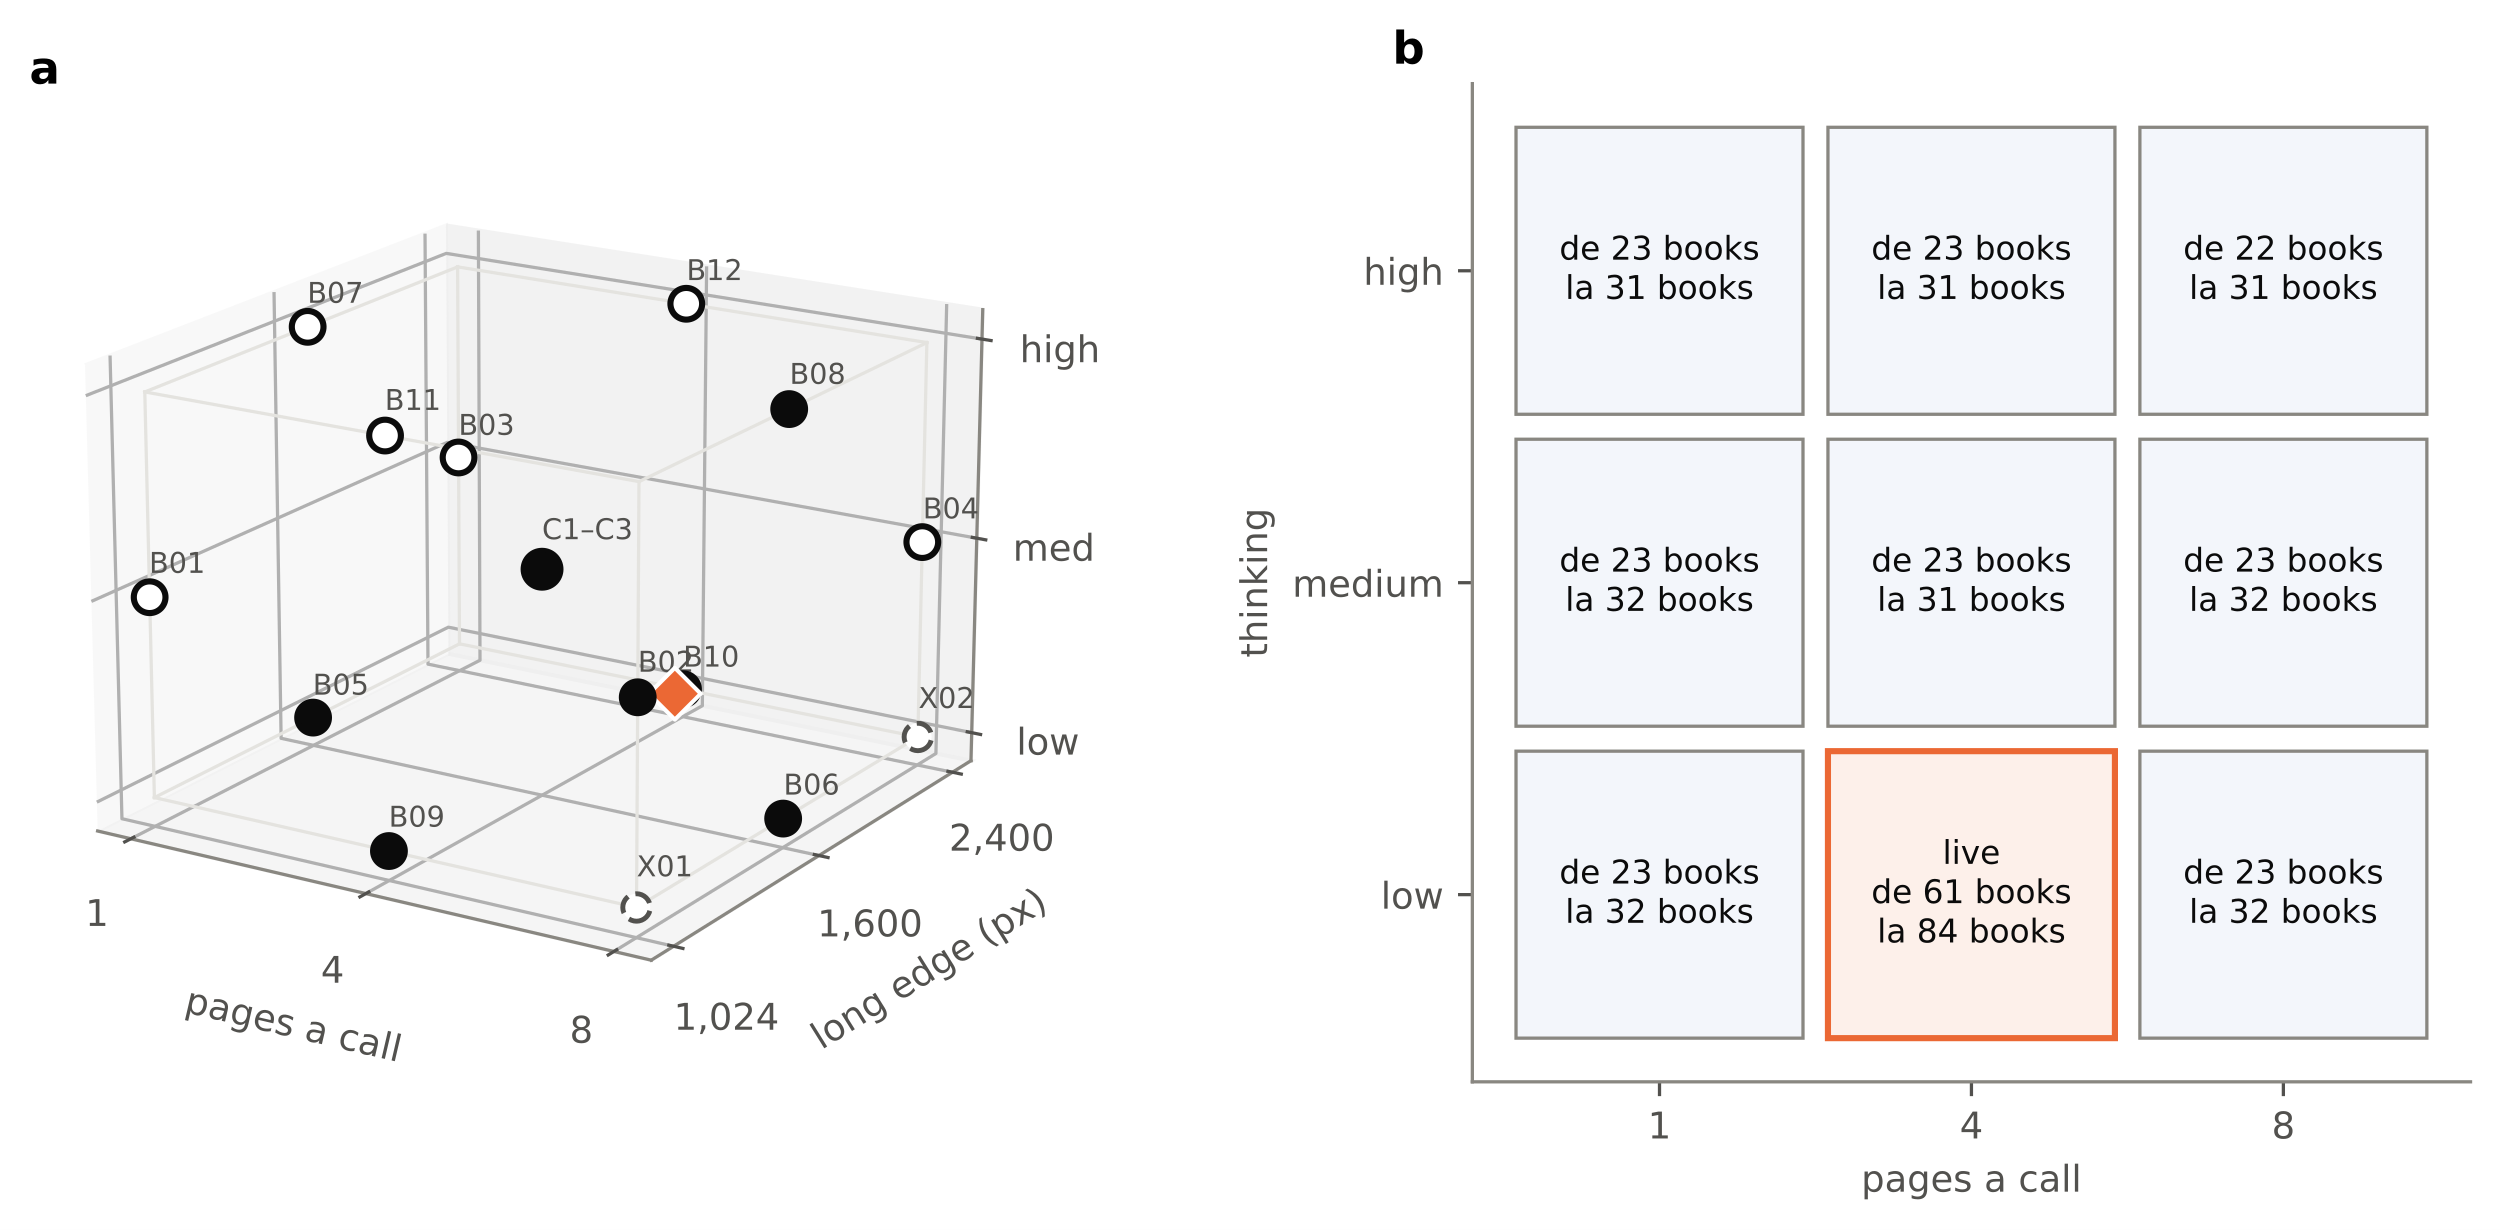
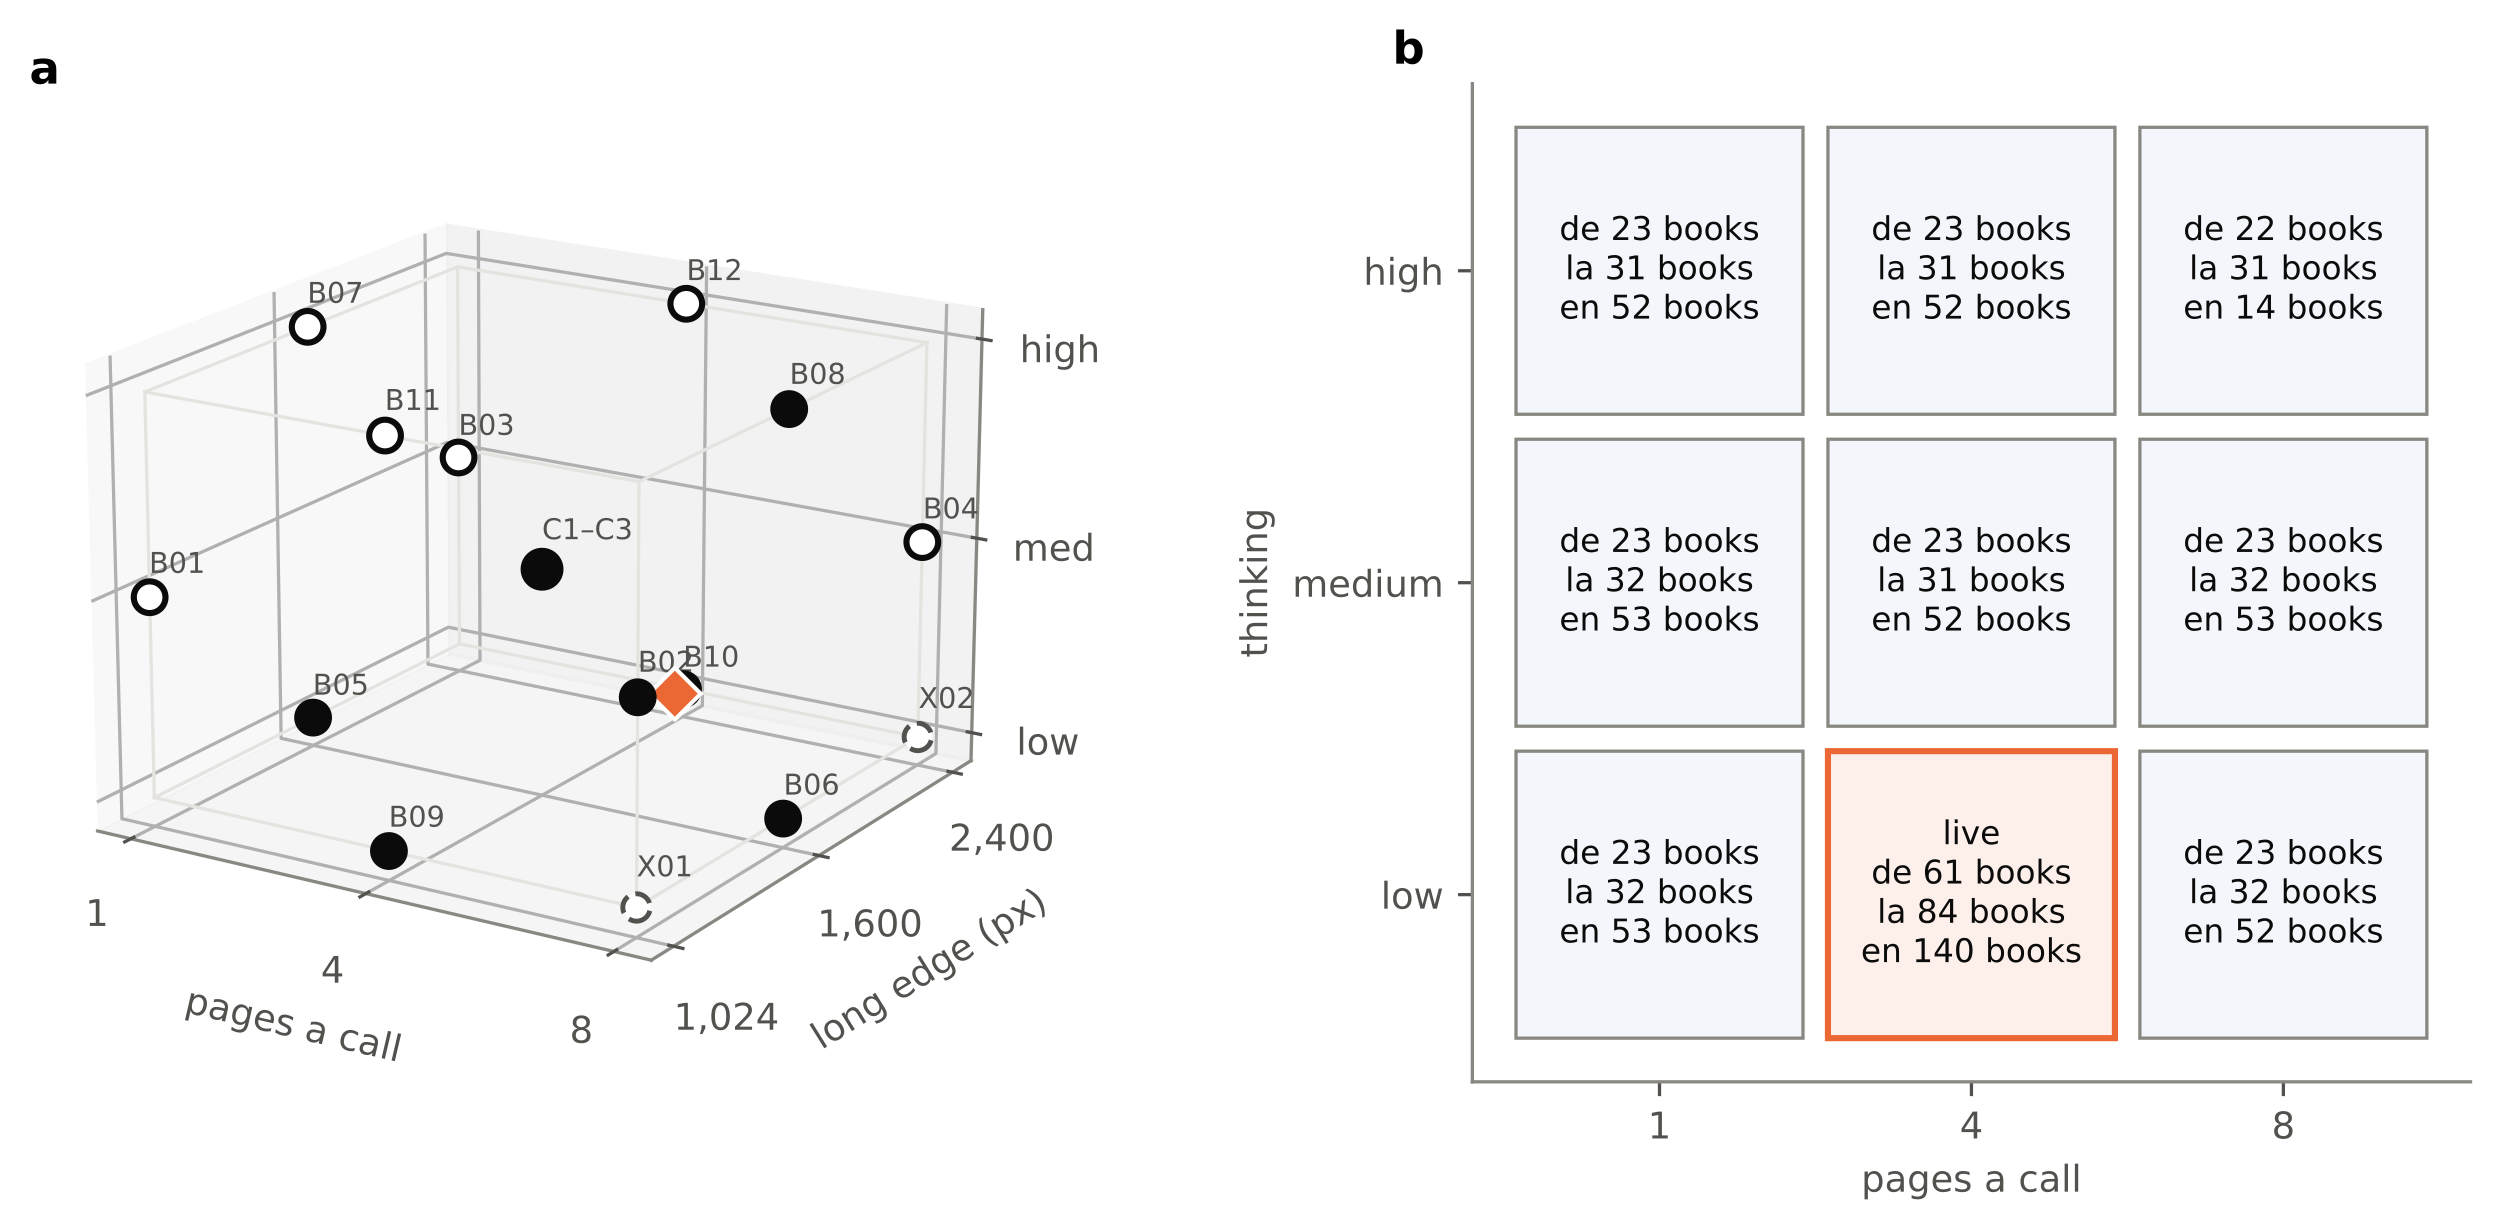
<svg xmlns="http://www.w3.org/2000/svg" xmlns:xlink="http://www.w3.org/1999/xlink" width="610.945pt" height="300.574pt" viewBox="0 0 610.945 300.574" version="1.1">
  <defs>
    <style type="text/css">*{stroke-linejoin: round; stroke-linecap: butt}</style>
  </defs>
  <g id="figure_1">
    <g id="patch_1">
      <path d="M -0 300.574  L 610.945 300.574  L 610.945 0  L -0 0  z " style="fill: #ffffff" />
    </g>
    <g id="patch_2">
      <path d="M 7.2 264.373  L 251.136 264.373  L 251.136 20.437  L 7.2 20.437  z " style="fill: #ffffff" />
    </g>
    <g id="pane3d_1">
      <g id="patch_3">
        <path d="M 23.855 203.078  L 109.595 159.774  L 109.002 55.098  L 20.76 89.255  " style="fill: #f2f2f2; opacity: 0.5; stroke: #f2f2f2; stroke-linejoin: miter" />
      </g>
    </g>
    <g id="pane3d_2">
      <g id="patch_4">
        <path d="M 109.595 159.774  L 237.283 185.889  L 240.162 75.676  L 109.002 55.098  " style="fill: #e6e6e6; opacity: 0.5; stroke: #e6e6e6; stroke-linejoin: miter" />
      </g>
    </g>
    <g id="pane3d_3">
      <g id="patch_5">
        <path d="M 23.855 203.078  L 159.147 234.648  L 237.283 185.889  L 109.595 159.774  " style="fill: #ececec; opacity: 0.5; stroke: #ececec; stroke-linejoin: miter" />
      </g>
    </g>
    <g id="grid3d_1">
      <g id="Line3DCollection_1">
        <path d="M 31.977 204.973  L 117.301 161.35  L 116.907 56.339  " style="fill: none; stroke: #b0b0b0; stroke-width: 0.8" />
        <path d="M 89.4 218.373  L 171.635 172.463  L 172.68 65.089  " style="fill: none; stroke: #b0b0b0; stroke-width: 0.8" />
        <path d="M 150.022 232.519  L 228.716 184.137  L 231.351 74.294  " style="fill: none; stroke: #b0b0b0; stroke-width: 0.8" />
      </g>
    </g>
    <g id="grid3d_2">
      <g id="Line3DCollection_2">
        <path d="M 26.893 86.881  L 29.801 200.075  L 164.593 231.249  " style="fill: none; stroke: #b0b0b0; stroke-width: 0.8" />
        <path d="M 66.965 71.37  L 68.697 180.43  L 200.121 209.079  " style="fill: none; stroke: #b0b0b0; stroke-width: 0.8" />
        <path d="M 103.864 57.087  L 104.591 162.302  L 232.746 188.72  " style="fill: none; stroke: #b0b0b0; stroke-width: 0.8" />
      </g>
    </g>
    <g id="grid3d_3">
      <g id="Line3DCollection_3">
        <path d="M 237.461 179.051  L 109.558 153.271  L 23.663 196.023  " style="fill: none; stroke: #b0b0b0; stroke-width: 0.8" />
        <path d="M 238.703 131.529  L 109.302 108.106  L 22.329 146.966  " style="fill: none; stroke: #b0b0b0; stroke-width: 0.8" />
        <path d="M 239.974 82.87  L 109.041 61.921  L 20.962 96.691  " style="fill: none; stroke: #b0b0b0; stroke-width: 0.8" />
      </g>
    </g>
    <g id="axis3d_1">
      <g id="line2d_1">
        <path d="M 23.855 203.078  L 159.147 234.648  " style="fill: none; stroke: #898781; stroke-width: 0.8; stroke-linecap: square" />
      </g>
      <g id="xtick_1">
        <g id="line2d_2">
          <path d="M 32.725 204.591  L 30.477 205.74  " style="fill: none; stroke: #52514e; stroke-width: 0.8; stroke-linecap: square" />
        </g>
        <g id="text_1">
          <text style="font-size: 9px; font-family: 'DejaVu Sans'; text-anchor: middle; fill: #52514e" x="23.707" y="226.283" transform="rotate(-0 23.70743 226.283)">1</text>
        </g>
      </g>
      <g id="xtick_2">
        <g id="line2d_3">
          <path d="M 90.122 217.969  L 87.951 219.181  " style="fill: none; stroke: #52514e; stroke-width: 0.8; stroke-linecap: square" />
        </g>
        <g id="text_2">
          <text style="font-size: 9px; font-family: 'DejaVu Sans'; text-anchor: middle; fill: #52514e" x="81.275" y="240.164" transform="rotate(-0 81.27519 240.1639)">4</text>
        </g>
      </g>
      <g id="xtick_3">
        <g id="line2d_4">
          <path d="M 150.716 232.093  L 148.632 233.373  " style="fill: none; stroke: #52514e; stroke-width: 0.8; stroke-linecap: square" />
        </g>
        <g id="text_3">
          <text style="font-size: 9px; font-family: 'DejaVu Sans'; text-anchor: middle; fill: #52514e" x="142.072" y="254.823" transform="rotate(-0 142.0723 254.8234)">8</text>
        </g>
      </g>
      <g id="text_4">
        <text style="font-size: 9px; font-family: 'DejaVu Sans'; text-anchor: middle; fill: #52514e" x="71.072" y="253.405" transform="rotate(-346.8651 71.0717 253.4053)">pages a call</text>
      </g>
    </g>
    <g id="axis3d_2">
      <g id="line2d_5">
        <path d="M 237.283 185.889  L 159.147 234.648  " style="fill: none; stroke: #898781; stroke-width: 0.8; stroke-linecap: square" />
      </g>
      <g id="xtick_4">
        <g id="line2d_6">
          <path d="M 163.447 230.984  L 166.89 231.78  " style="fill: none; stroke: #52514e; stroke-width: 0.8; stroke-linecap: square" />
        </g>
        <g id="text_5">
          <text style="font-size: 9px; font-family: 'DejaVu Sans'; text-anchor: middle; fill: #52514e" x="177.527" y="251.646" transform="rotate(-0 177.5266 251.6462)">1,024</text>
        </g>
      </g>
      <g id="xtick_5">
        <g id="line2d_7">
          <path d="M 199.006 208.836  L 202.354 209.565  " style="fill: none; stroke: #52514e; stroke-width: 0.8; stroke-linecap: square" />
        </g>
        <g id="text_6">
          <text style="font-size: 9px; font-family: 'DejaVu Sans'; text-anchor: middle; fill: #52514e" x="212.608" y="228.83" transform="rotate(-0 212.6079 228.8304)">1,600</text>
        </g>
      </g>
      <g id="xtick_6">
        <g id="line2d_8">
          <path d="M 231.661 188.496  L 234.919 189.167  " style="fill: none; stroke: #52514e; stroke-width: 0.8; stroke-linecap: square" />
        </g>
        <g id="text_7">
          <text style="font-size: 9px; font-family: 'DejaVu Sans'; text-anchor: middle; fill: #52514e" x="244.815" y="207.884" transform="rotate(-0 244.815 207.884)">2,400</text>
        </g>
      </g>
      <g id="text_8">
        <text style="font-size: 9px; font-family: 'DejaVu Sans'; text-anchor: middle; fill: #52514e" x="228.6" y="239.235" transform="rotate(-31.96538 228.6 239.2349)">long edge (px)</text>
      </g>
    </g>
    <g id="axis3d_3">
      <g id="line2d_9">
        <path d="M 237.283 185.889  L 240.162 75.676  " style="fill: none; stroke: #898781; stroke-width: 0.8; stroke-linecap: square" />
      </g>
      <g id="xtick_7">
        <g id="line2d_10">
          <path d="M 236.379 178.833  L 239.629 179.488  " style="fill: none; stroke: #52514e; stroke-width: 0.8; stroke-linecap: square" />
        </g>
        <g id="text_9">
          <text style="font-size: 9px; font-family: 'DejaVu Sans'; text-anchor: middle; fill: #52514e" x="256.078" y="184.412" transform="rotate(-0 256.0776 184.4119)">low</text>
        </g>
      </g>
      <g id="xtick_8">
        <g id="line2d_11">
          <path d="M 237.607 131.331  L 240.897 131.927  " style="fill: none; stroke: #52514e; stroke-width: 0.8; stroke-linecap: square" />
        </g>
        <g id="text_10">
          <text style="font-size: 9px; font-family: 'DejaVu Sans'; text-anchor: middle; fill: #52514e" x="257.535" y="137.024" transform="rotate(-0 257.5349 137.0244)">med</text>
        </g>
      </g>
      <g id="xtick_9">
        <g id="line2d_12">
          <path d="M 238.865 82.692  L 242.196 83.225  " style="fill: none; stroke: #52514e; stroke-width: 0.8; stroke-linecap: square" />
        </g>
        <g id="text_11">
          <text style="font-size: 9px; font-family: 'DejaVu Sans'; text-anchor: middle; fill: #52514e" x="259.027" y="88.506" transform="rotate(-0 259.0269 88.50616)">high</text>
        </g>
      </g>
    </g>
    <g id="axes_1">
      <g id="line2d_13">
-         <path d="M 37.729 194.906  L 155.549 221.766  " clip-path="url(#p8c338050d6)" style="fill: none; stroke: #e4e3df; stroke-width: 0.8; stroke-linecap: square" />
+         <path d="M 37.729 194.906  L 155.549 221.766  " clip-path="url(#pddf50fea81)" style="fill: none; stroke: #e4e3df; stroke-width: 0.8; stroke-linecap: square" />
      </g>
      <g id="line2d_14">
-         <path d="M 37.729 194.906  L 112.29 157.339  " clip-path="url(#p8c338050d6)" style="fill: none; stroke: #e4e3df; stroke-width: 0.8; stroke-linecap: square" />
+         <path d="M 37.729 194.906  L 112.29 157.339  " clip-path="url(#pddf50fea81)" style="fill: none; stroke: #e4e3df; stroke-width: 0.8; stroke-linecap: square" />
      </g>
      <g id="line2d_15">
-         <path d="M 37.729 194.906  L 35.383 95.781  " clip-path="url(#p8c338050d6)" style="fill: none; stroke: #e4e3df; stroke-width: 0.8; stroke-linecap: square" />
+         <path d="M 37.729 194.906  L 35.383 95.781  " clip-path="url(#pddf50fea81)" style="fill: none; stroke: #e4e3df; stroke-width: 0.8; stroke-linecap: square" />
      </g>
      <g id="line2d_16">
-         <path d="M 35.383 95.781  L 156.153 117.702  " clip-path="url(#p8c338050d6)" style="fill: none; stroke: #e4e3df; stroke-width: 0.8; stroke-linecap: square" />
+         <path d="M 35.383 95.781  L 156.153 117.702  " clip-path="url(#pddf50fea81)" style="fill: none; stroke: #e4e3df; stroke-width: 0.8; stroke-linecap: square" />
      </g>
      <g id="line2d_17">
-         <path d="M 35.383 95.781  L 111.83 65.223  " clip-path="url(#p8c338050d6)" style="fill: none; stroke: #e4e3df; stroke-width: 0.8; stroke-linecap: square" />
+         <path d="M 35.383 95.781  L 111.83 65.223  " clip-path="url(#pddf50fea81)" style="fill: none; stroke: #e4e3df; stroke-width: 0.8; stroke-linecap: square" />
      </g>
      <g id="line2d_18">
-         <path d="M 112.29 157.339  L 111.83 65.223  " clip-path="url(#p8c338050d6)" style="fill: none; stroke: #e4e3df; stroke-width: 0.8; stroke-linecap: square" />
+         <path d="M 112.29 157.339  L 111.83 65.223  " clip-path="url(#pddf50fea81)" style="fill: none; stroke: #e4e3df; stroke-width: 0.8; stroke-linecap: square" />
      </g>
      <g id="line2d_19">
-         <path d="M 112.29 157.339  L 224.302 180.096  " clip-path="url(#p8c338050d6)" style="fill: none; stroke: #e4e3df; stroke-width: 0.8; stroke-linecap: square" />
+         <path d="M 112.29 157.339  L 224.302 180.096  " clip-path="url(#pddf50fea81)" style="fill: none; stroke: #e4e3df; stroke-width: 0.8; stroke-linecap: square" />
      </g>
      <g id="line2d_20">
-         <path d="M 155.549 221.766  L 224.302 180.096  " clip-path="url(#p8c338050d6)" style="fill: none; stroke: #e4e3df; stroke-width: 0.8; stroke-linecap: square" />
+         <path d="M 155.549 221.766  L 224.302 180.096  " clip-path="url(#pddf50fea81)" style="fill: none; stroke: #e4e3df; stroke-width: 0.8; stroke-linecap: square" />
      </g>
      <g id="line2d_21">
-         <path d="M 155.549 221.766  L 156.153 117.702  " clip-path="url(#p8c338050d6)" style="fill: none; stroke: #e4e3df; stroke-width: 0.8; stroke-linecap: square" />
+         <path d="M 155.549 221.766  L 156.153 117.702  " clip-path="url(#pddf50fea81)" style="fill: none; stroke: #e4e3df; stroke-width: 0.8; stroke-linecap: square" />
      </g>
      <g id="line2d_22">
-         <path d="M 111.83 65.223  L 226.506 83.72  " clip-path="url(#p8c338050d6)" style="fill: none; stroke: #e4e3df; stroke-width: 0.8; stroke-linecap: square" />
+         <path d="M 111.83 65.223  L 226.506 83.72  " clip-path="url(#pddf50fea81)" style="fill: none; stroke: #e4e3df; stroke-width: 0.8; stroke-linecap: square" />
      </g>
      <g id="line2d_23">
-         <path d="M 156.153 117.702  L 226.506 83.72  " clip-path="url(#p8c338050d6)" style="fill: none; stroke: #e4e3df; stroke-width: 0.8; stroke-linecap: square" />
+         <path d="M 156.153 117.702  L 226.506 83.72  " clip-path="url(#pddf50fea81)" style="fill: none; stroke: #e4e3df; stroke-width: 0.8; stroke-linecap: square" />
      </g>
      <g id="line2d_24">
-         <path d="M 224.302 180.096  L 226.506 83.72  " clip-path="url(#p8c338050d6)" style="fill: none; stroke: #e4e3df; stroke-width: 0.8; stroke-linecap: square" />
+         <path d="M 224.302 180.096  L 226.506 83.72  " clip-path="url(#pddf50fea81)" style="fill: none; stroke: #e4e3df; stroke-width: 0.8; stroke-linecap: square" />
      </g>
      <g id="Path3DCollection_1">
        <defs>
-           <path id="md726bb6352" d="M 0 3.873  C 1.027 3.873 2.012 3.465 2.739 2.739  C 3.465 2.012 3.873 1.027 3.873 0  C 3.873 -1.027 3.465 -2.012 2.739 -2.739  C 2.012 -3.465 1.027 -3.873 0 -3.873  C -1.027 -3.873 -2.012 -3.465 -2.739 -2.739  C -3.465 -2.012 -3.873 -1.027 -3.873 0  C -3.873 1.027 -3.465 2.012 -2.739 2.739  C -2.012 3.465 -1.027 3.873 0 3.873  z " style="stroke: #0b0b0b; stroke-width: 1.5" />
+           <path id="mfdea040bfe" d="M 0 3.873  C 1.027 3.873 2.012 3.465 2.739 2.739  C 3.465 2.012 3.873 1.027 3.873 0  C 3.873 -1.027 3.465 -2.012 2.739 -2.739  C 2.012 -3.465 1.027 -3.873 0 -3.873  C -1.027 -3.873 -2.012 -3.465 -2.739 -2.739  C -3.465 -2.012 -3.873 -1.027 -3.873 0  C -3.873 1.027 -3.465 2.012 -2.739 2.739  C -2.012 3.465 -1.027 3.873 0 3.873  z " style="stroke: #0b0b0b; stroke-width: 1.5" />
        </defs>
-         <g clip-path="url(#p8c338050d6)">
-           <use xlink:href="#md726bb6352" x="112.062" y="111.8" style="fill: #ffffff; stroke: #0b0b0b; stroke-width: 1.5" />
+         <g clip-path="url(#pddf50fea81)">
+           <use xlink:href="#mfdea040bfe" x="112.062" y="111.8" style="fill: #ffffff; stroke: #0b0b0b; stroke-width: 1.5" />
        </g>
      </g>
      <g id="text_12">
        <text style="font-size: 7px; font-family: 'DejaVu Sans'; text-anchor: start; fill: #52514e" x="36.429" y="139.995" transform="rotate(-0 36.42923 139.9945)">B01</text>
      </g>
      <g id="text_13">
        <text style="font-size: 7px; font-family: 'DejaVu Sans'; text-anchor: start; fill: #52514e" x="155.884" y="164.154" transform="rotate(-0 155.8836 164.154)">B02</text>
      </g>
      <g id="text_14">
        <text style="font-size: 7px; font-family: 'DejaVu Sans'; text-anchor: start; fill: #52514e" x="112.035" y="106.267" transform="rotate(-0 112.0348 106.2667)">B03</text>
      </g>
      <g id="text_15">
        <text style="font-size: 7px; font-family: 'DejaVu Sans'; text-anchor: start; fill: #52514e" x="225.523" y="126.689" transform="rotate(-0 225.5233 126.689)">B04</text>
      </g>
      <g id="text_16">
        <text style="font-size: 7px; font-family: 'DejaVu Sans'; text-anchor: start; fill: #52514e" x="76.436" y="169.76" transform="rotate(-0 76.43592 169.7602)">B05</text>
      </g>
      <g id="text_17">
        <text style="font-size: 7px; font-family: 'DejaVu Sans'; text-anchor: start; fill: #52514e" x="191.473" y="194.179" transform="rotate(-0 191.4731 194.1792)">B06</text>
      </g>
      <g id="text_18">
        <text style="font-size: 7px; font-family: 'DejaVu Sans'; text-anchor: start; fill: #52514e" x="75.104" y="73.997" transform="rotate(-0 75.10371 73.99692)">B07</text>
      </g>
      <g id="text_19">
        <text style="font-size: 7px; font-family: 'DejaVu Sans'; text-anchor: start; fill: #52514e" x="192.953" y="93.807" transform="rotate(-0 192.9527 93.80673)">B08</text>
      </g>
      <g id="text_20">
        <text style="font-size: 7px; font-family: 'DejaVu Sans'; text-anchor: start; fill: #52514e" x="94.993" y="202.024" transform="rotate(-0 94.99343 202.0241)">B09</text>
      </g>
      <g id="text_21">
        <text style="font-size: 7px; font-family: 'DejaVu Sans'; text-anchor: start; fill: #52514e" x="166.952" y="162.905" transform="rotate(-0 166.9521 162.9045)">B10</text>
      </g>
      <g id="text_22">
        <text style="font-size: 7px; font-family: 'DejaVu Sans'; text-anchor: start; fill: #52514e" x="94.038" y="100.182" transform="rotate(-0 94.03825 100.1815)">B11</text>
      </g>
      <g id="text_23">
        <text style="font-size: 7px; font-family: 'DejaVu Sans'; text-anchor: start; fill: #52514e" x="167.76" y="68.444" transform="rotate(-0 167.7596 68.44429)">B12</text>
      </g>
      <g id="text_24">
        <text style="font-size: 7px; font-family: 'DejaVu Sans'; text-anchor: start; fill: #52514e" x="132.464" y="131.767" transform="rotate(-0 132.4644 131.7665)">C1–C3</text>
      </g>
      <g id="text_25">
        <text style="font-size: 7px; font-family: 'DejaVu Sans'; text-anchor: start; fill: #52514e" x="155.593" y="214.146" transform="rotate(-0 155.5933 214.1462)">X01</text>
      </g>
      <g id="text_26">
        <text style="font-size: 7px; font-family: 'DejaVu Sans'; text-anchor: start; fill: #52514e" x="224.464" y="173.024" transform="rotate(-0 224.464 173.0245)">X02</text>
      </g>
      <g id="text_27">
        <text style="font-weight: 700; font-size: 11px; font-family: 'DejaVu Sans'; text-anchor: start" x="7.2" y="20.437" transform="rotate(-0 7.2 20.437)">a</text>
      </g>
      <g id="Path3DCollection_2">
        <defs>
-           <path id="m8f43dd9187" d="M 0 3.873  C 1.027 3.873 2.012 3.465 2.739 2.739  C 3.465 2.012 3.873 1.027 3.873 0  C 3.873 -1.027 3.465 -2.012 2.739 -2.739  C 2.012 -3.465 1.027 -3.873 0 -3.873  C -1.027 -3.873 -2.012 -3.465 -2.739 -2.739  C -3.465 -2.012 -3.873 -1.027 -3.873 0  C -3.873 1.027 -3.465 2.012 -2.739 2.739  C -2.012 3.465 -1.027 3.873 0 3.873  z " style="stroke: #0b0b0b; stroke-width: 1.5" />
+           <path id="ma3092fbf93" d="M 0 3.873  C 1.027 3.873 2.012 3.465 2.739 2.739  C 3.465 2.012 3.873 1.027 3.873 0  C 3.873 -1.027 3.465 -2.012 2.739 -2.739  C 2.012 -3.465 1.027 -3.873 0 -3.873  C -1.027 -3.873 -2.012 -3.465 -2.739 -2.739  C -3.465 -2.012 -3.873 -1.027 -3.873 0  C -3.873 1.027 -3.465 2.012 -2.739 2.739  C -2.012 3.465 -1.027 3.873 0 3.873  z " style="stroke: #0b0b0b; stroke-width: 1.5" />
        </defs>
-         <g clip-path="url(#p8c338050d6)">
-           <use xlink:href="#m8f43dd9187" x="166.905" y="168.435" style="fill: #0b0b0b; stroke: #0b0b0b; stroke-width: 1.5" />
+         <g clip-path="url(#pddf50fea81)">
+           <use xlink:href="#ma3092fbf93" x="166.905" y="168.435" style="fill: #0b0b0b; stroke: #0b0b0b; stroke-width: 1.5" />
        </g>
      </g>
      <g id="Path3DCollection_3">
        <defs>
-           <path id="mdb67ef9458" d="M -0 6.325  L 6.325 0  L 0 -6.325  L -6.325 -0  z " style="stroke: #ffffff" />
+           <path id="m18712f4227" d="M -0 6.325  L 6.325 0  L 0 -6.325  L -6.325 -0  z " style="stroke: #ffffff" />
        </defs>
-         <g clip-path="url(#p8c338050d6)">
-           <use xlink:href="#mdb67ef9458" x="164.916" y="169.529" style="fill: #eb6834; stroke: #ffffff" />
+         <g clip-path="url(#pddf50fea81)">
+           <use xlink:href="#m18712f4227" x="164.916" y="169.529" style="fill: #eb6834; stroke: #ffffff" />
        </g>
      </g>
      <g id="Path3DCollection_4">
-         <g clip-path="url(#p8c338050d6)">
-           <use xlink:href="#m8f43dd9187" x="76.514" y="175.365" style="fill: #0b0b0b; stroke: #0b0b0b; stroke-width: 1.5" />
+         <g clip-path="url(#pddf50fea81)">
+           <use xlink:href="#ma3092fbf93" x="76.514" y="175.365" style="fill: #0b0b0b; stroke: #0b0b0b; stroke-width: 1.5" />
        </g>
      </g>
      <g id="Path3DCollection_5">
-         <g clip-path="url(#p8c338050d6)">
-           <use xlink:href="#md726bb6352" x="167.71" y="74.236" style="fill: #ffffff; stroke: #0b0b0b; stroke-width: 1.5" />
+         <g clip-path="url(#pddf50fea81)">
+           <use xlink:href="#mfdea040bfe" x="167.71" y="74.236" style="fill: #ffffff; stroke: #0b0b0b; stroke-width: 1.5" />
        </g>
      </g>
      <g id="Path3DCollection_6">
-         <path d="M 224.302 183.45  C 225.192 183.45 226.045 183.096 226.674 182.467  C 227.303 181.838 227.656 180.985 227.656 180.096  C 227.656 179.206 227.303 178.353 226.674 177.724  C 226.045 177.095 225.192 176.742 224.302 176.742  C 223.413 176.742 222.56 177.095 221.931 177.724  C 221.302 178.353 220.948 179.206 220.948 180.096  C 220.948 180.985 221.302 181.838 221.931 182.467  C 222.56 183.096 223.413 183.45 224.302 183.45  z " clip-path="url(#p8c338050d6)" style="fill: #ffffff; stroke-dasharray: 4.44,1.92; stroke-dashoffset: 0; stroke: #52514e; stroke-width: 1.2" />
+         <path d="M 224.302 183.45  C 225.192 183.45 226.045 183.096 226.674 182.467  C 227.303 181.838 227.656 180.985 227.656 180.096  C 227.656 179.206 227.303 178.353 226.674 177.724  C 226.045 177.095 225.192 176.742 224.302 176.742  C 223.413 176.742 222.56 177.095 221.931 177.724  C 221.302 178.353 220.948 179.206 220.948 180.096  C 220.948 180.985 221.302 181.838 221.931 182.467  C 222.56 183.096 223.413 183.45 224.302 183.45  z " clip-path="url(#pddf50fea81)" style="fill: #ffffff; stroke-dasharray: 4.44,1.92; stroke-dashoffset: 0; stroke: #52514e; stroke-width: 1.2" />
      </g>
      <g id="Path3DCollection_7">
-         <g clip-path="url(#p8c338050d6)">
-           <use xlink:href="#md726bb6352" x="225.391" y="132.479" style="fill: #ffffff; stroke: #0b0b0b; stroke-width: 1.5" />
+         <g clip-path="url(#pddf50fea81)">
+           <use xlink:href="#mfdea040bfe" x="225.391" y="132.479" style="fill: #ffffff; stroke: #0b0b0b; stroke-width: 1.5" />
        </g>
      </g>
      <g id="Path3DCollection_8">
-         <g clip-path="url(#p8c338050d6)">
-           <use xlink:href="#md726bb6352" x="75.185" y="79.871" style="fill: #ffffff; stroke: #0b0b0b; stroke-width: 1.5" />
+         <g clip-path="url(#pddf50fea81)">
+           <use xlink:href="#mfdea040bfe" x="75.185" y="79.871" style="fill: #ffffff; stroke: #0b0b0b; stroke-width: 1.5" />
        </g>
      </g>
      <g id="Path3DCollection_9">
        <defs>
-           <path id="m68d909d947" d="M 0 4.743  C 1.258 4.743 2.465 4.244 3.354 3.354  C 4.244 2.465 4.743 1.258 4.743 0  C 4.743 -1.258 4.244 -2.465 3.354 -3.354  C 2.465 -4.244 1.258 -4.743 0 -4.743  C -1.258 -4.743 -2.465 -4.244 -3.354 -3.354  C -4.244 -2.465 -4.743 -1.258 -4.743 0  C -4.743 1.258 -4.244 2.465 -3.354 3.354  C -2.465 4.244 -1.258 4.743 0 4.743  z " style="stroke: #0b0b0b" />
+           <path id="m0e5bc90d8a" d="M 0 4.743  C 1.258 4.743 2.465 4.244 3.354 3.354  C 4.244 2.465 4.743 1.258 4.743 0  C 4.743 -1.258 4.244 -2.465 3.354 -3.354  C 2.465 -4.244 1.258 -4.743 0 -4.743  C -1.258 -4.743 -2.465 -4.244 -3.354 -3.354  C -4.244 -2.465 -4.743 -1.258 -4.743 0  C -4.743 1.258 -4.244 2.465 -3.354 3.354  C -2.465 4.244 -1.258 4.743 0 4.743  z " style="stroke: #0b0b0b" />
        </defs>
-         <g clip-path="url(#p8c338050d6)">
-           <use xlink:href="#m68d909d947" x="132.464" y="139.109" style="fill: #0b0b0b; stroke: #0b0b0b" />
+         <g clip-path="url(#pddf50fea81)">
+           <use xlink:href="#m0e5bc90d8a" x="132.464" y="139.109" style="fill: #0b0b0b; stroke: #0b0b0b" />
        </g>
      </g>
      <g id="Path3DCollection_10">
-         <g clip-path="url(#p8c338050d6)">
-           <use xlink:href="#m8f43dd9187" x="191.387" y="200.046" style="fill: #0b0b0b; stroke: #0b0b0b; stroke-width: 1.5" />
+         <g clip-path="url(#pddf50fea81)">
+           <use xlink:href="#ma3092fbf93" x="191.387" y="200.046" style="fill: #0b0b0b; stroke: #0b0b0b; stroke-width: 1.5" />
        </g>
      </g>
      <g id="Path3DCollection_11">
-         <g clip-path="url(#p8c338050d6)">
-           <use xlink:href="#md726bb6352" x="36.57" y="145.95" style="fill: #ffffff; stroke: #0b0b0b; stroke-width: 1.5" />
+         <g clip-path="url(#pddf50fea81)">
+           <use xlink:href="#mfdea040bfe" x="36.57" y="145.95" style="fill: #ffffff; stroke: #0b0b0b; stroke-width: 1.5" />
        </g>
      </g>
      <g id="Path3DCollection_12">
-         <g clip-path="url(#p8c338050d6)">
-           <use xlink:href="#m8f43dd9187" x="95.049" y="207.974" style="fill: #0b0b0b; stroke: #0b0b0b; stroke-width: 1.5" />
+         <g clip-path="url(#pddf50fea81)">
+           <use xlink:href="#ma3092fbf93" x="95.049" y="207.974" style="fill: #0b0b0b; stroke: #0b0b0b; stroke-width: 1.5" />
        </g>
      </g>
      <g id="Path3DCollection_13">
-         <g clip-path="url(#p8c338050d6)">
-           <use xlink:href="#m8f43dd9187" x="192.862" y="99.971" style="fill: #0b0b0b; stroke: #0b0b0b; stroke-width: 1.5" />
+         <g clip-path="url(#pddf50fea81)">
+           <use xlink:href="#ma3092fbf93" x="192.862" y="99.971" style="fill: #0b0b0b; stroke: #0b0b0b; stroke-width: 1.5" />
        </g>
      </g>
      <g id="Path3DCollection_14">
-         <g clip-path="url(#p8c338050d6)">
-           <use xlink:href="#md726bb6352" x="94.097" y="106.438" style="fill: #ffffff; stroke: #0b0b0b; stroke-width: 1.5" />
+         <g clip-path="url(#pddf50fea81)">
+           <use xlink:href="#mfdea040bfe" x="94.097" y="106.438" style="fill: #ffffff; stroke: #0b0b0b; stroke-width: 1.5" />
        </g>
      </g>
      <g id="Path3DCollection_15">
-         <path d="M 155.549 225.121  C 156.439 225.121 157.292 224.767 157.921 224.138  C 158.55 223.509 158.903 222.656 158.903 221.766  C 158.903 220.877 158.55 220.024 157.921 219.395  C 157.292 218.766 156.439 218.412 155.549 218.412  C 154.66 218.412 153.806 218.766 153.177 219.395  C 152.548 220.024 152.195 220.877 152.195 221.766  C 152.195 222.656 152.548 223.509 153.177 224.138  C 153.806 224.767 154.66 225.121 155.549 225.121  z " clip-path="url(#p8c338050d6)" style="fill: #ffffff; stroke-dasharray: 4.44,1.92; stroke-dashoffset: 0; stroke: #52514e; stroke-width: 1.2" />
+         <path d="M 155.549 225.121  C 156.439 225.121 157.292 224.767 157.921 224.138  C 158.55 223.509 158.903 222.656 158.903 221.766  C 158.903 220.877 158.55 220.024 157.921 219.395  C 157.292 218.766 156.439 218.412 155.549 218.412  C 154.66 218.412 153.806 218.766 153.177 219.395  C 152.548 220.024 152.195 220.877 152.195 221.766  C 152.195 222.656 152.548 223.509 153.177 224.138  C 153.806 224.767 154.66 225.121 155.549 225.121  z " clip-path="url(#pddf50fea81)" style="fill: #ffffff; stroke-dasharray: 4.44,1.92; stroke-dashoffset: 0; stroke: #52514e; stroke-width: 1.2" />
      </g>
      <g id="Path3DCollection_16">
-         <g clip-path="url(#p8c338050d6)">
-           <use xlink:href="#m8f43dd9187" x="155.847" y="170.407" style="fill: #0b0b0b; stroke: #0b0b0b; stroke-width: 1.5" />
+         <g clip-path="url(#pddf50fea81)">
+           <use xlink:href="#ma3092fbf93" x="155.847" y="170.407" style="fill: #0b0b0b; stroke: #0b0b0b; stroke-width: 1.5" />
        </g>
      </g>
    </g>
    <g id="axes_2">
      <g id="patch_6">
        <path d="M 359.809 264.373  L 603.745 264.373  L 603.745 20.437  L 359.809 20.437  z " style="fill: #ffffff" />
      </g>
      <g id="patch_7">
-         <path d="M 370.481 253.701  L 440.612 253.701  L 440.612 183.569  L 370.481 183.569  z " clip-path="url(#p09cabf7d71)" style="fill: #f3f6fb; stroke: #898781; stroke-width: 0.8; stroke-linejoin: miter" />
+         <path d="M 370.481 253.701  L 440.612 253.701  L 440.612 183.569  L 370.481 183.569  z " clip-path="url(#pd34495cba5)" style="fill: #f3f6fb; stroke: #898781; stroke-width: 0.8; stroke-linejoin: miter" />
      </g>
      <g id="patch_8">
-         <path d="M 370.481 177.471  L 440.612 177.471  L 440.612 107.339  L 370.481 107.339  z " clip-path="url(#p09cabf7d71)" style="fill: #f3f6fb; stroke: #898781; stroke-width: 0.8; stroke-linejoin: miter" />
+         <path d="M 370.481 177.471  L 440.612 177.471  L 440.612 107.339  L 370.481 107.339  z " clip-path="url(#pd34495cba5)" style="fill: #f3f6fb; stroke: #898781; stroke-width: 0.8; stroke-linejoin: miter" />
      </g>
      <g id="patch_9">
-         <path d="M 370.481 101.241  L 440.612 101.241  L 440.612 31.109  L 370.481 31.109  z " clip-path="url(#p09cabf7d71)" style="fill: #f3f6fb; stroke: #898781; stroke-width: 0.8; stroke-linejoin: miter" />
+         <path d="M 370.481 101.241  L 440.612 101.241  L 440.612 31.109  L 370.481 31.109  z " clip-path="url(#pd34495cba5)" style="fill: #f3f6fb; stroke: #898781; stroke-width: 0.8; stroke-linejoin: miter" />
      </g>
      <g id="patch_10">
-         <path d="M 446.711 253.701  L 516.842 253.701  L 516.842 183.569  L 446.711 183.569  z " clip-path="url(#p09cabf7d71)" style="fill: #fdf0ea; stroke: #eb6834; stroke-width: 1.5; stroke-linejoin: miter" />
+         <path d="M 446.711 253.701  L 516.842 253.701  L 516.842 183.569  L 446.711 183.569  z " clip-path="url(#pd34495cba5)" style="fill: #fdf0ea; stroke: #eb6834; stroke-width: 1.5; stroke-linejoin: miter" />
      </g>
      <g id="patch_11">
-         <path d="M 446.711 177.471  L 516.842 177.471  L 516.842 107.339  L 446.711 107.339  z " clip-path="url(#p09cabf7d71)" style="fill: #f3f6fb; stroke: #898781; stroke-width: 0.8; stroke-linejoin: miter" />
+         <path d="M 446.711 177.471  L 516.842 177.471  L 516.842 107.339  L 446.711 107.339  z " clip-path="url(#pd34495cba5)" style="fill: #f3f6fb; stroke: #898781; stroke-width: 0.8; stroke-linejoin: miter" />
      </g>
      <g id="patch_12">
-         <path d="M 446.711 101.241  L 516.842 101.241  L 516.842 31.109  L 446.711 31.109  z " clip-path="url(#p09cabf7d71)" style="fill: #f3f6fb; stroke: #898781; stroke-width: 0.8; stroke-linejoin: miter" />
+         <path d="M 446.711 101.241  L 516.842 101.241  L 516.842 31.109  L 446.711 31.109  z " clip-path="url(#pd34495cba5)" style="fill: #f3f6fb; stroke: #898781; stroke-width: 0.8; stroke-linejoin: miter" />
      </g>
      <g id="patch_13">
-         <path d="M 522.941 253.701  L 593.072 253.701  L 593.072 183.569  L 522.941 183.569  z " clip-path="url(#p09cabf7d71)" style="fill: #f3f6fb; stroke: #898781; stroke-width: 0.8; stroke-linejoin: miter" />
+         <path d="M 522.941 253.701  L 593.072 253.701  L 593.072 183.569  L 522.941 183.569  z " clip-path="url(#pd34495cba5)" style="fill: #f3f6fb; stroke: #898781; stroke-width: 0.8; stroke-linejoin: miter" />
      </g>
      <g id="patch_14">
-         <path d="M 522.941 177.471  L 593.072 177.471  L 593.072 107.339  L 522.941 107.339  z " clip-path="url(#p09cabf7d71)" style="fill: #f3f6fb; stroke: #898781; stroke-width: 0.8; stroke-linejoin: miter" />
+         <path d="M 522.941 177.471  L 593.072 177.471  L 593.072 107.339  L 522.941 107.339  z " clip-path="url(#pd34495cba5)" style="fill: #f3f6fb; stroke: #898781; stroke-width: 0.8; stroke-linejoin: miter" />
      </g>
      <g id="patch_15">
-         <path d="M 522.941 101.241  L 593.072 101.241  L 593.072 31.109  L 522.941 31.109  z " clip-path="url(#p09cabf7d71)" style="fill: #f3f6fb; stroke: #898781; stroke-width: 0.8; stroke-linejoin: miter" />
+         <path d="M 522.941 101.241  L 593.072 101.241  L 593.072 31.109  L 522.941 31.109  z " clip-path="url(#pd34495cba5)" style="fill: #f3f6fb; stroke: #898781; stroke-width: 0.8; stroke-linejoin: miter" />
      </g>
      <g id="matplotlib.axis_1">
        <g id="xtick_10">
          <g id="line2d_25">
            <defs>
-               <path id="m892994fee0" d="M 0 0  L 0 3.5  " style="stroke: #52514e; stroke-width: 0.8" />
+               <path id="maaace73a73" d="M 0 0  L 0 3.5  " style="stroke: #52514e; stroke-width: 0.8" />
            </defs>
            <g>
-               <use xlink:href="#m892994fee0" x="405.547" y="264.373" style="fill: #52514e; stroke: #52514e; stroke-width: 0.8" />
+               <use xlink:href="#maaace73a73" x="405.547" y="264.373" style="fill: #52514e; stroke: #52514e; stroke-width: 0.8" />
            </g>
          </g>
          <g id="text_28">
            <text style="font-size: 9px; font-family: 'DejaVu Sans'; text-anchor: middle; fill: #52514e" x="405.547" y="278.211" transform="rotate(-0 405.5465 278.2109)">1</text>
          </g>
        </g>
        <g id="xtick_11">
          <g id="line2d_26">
            <g>
-               <use xlink:href="#m892994fee0" x="481.777" y="264.373" style="fill: #52514e; stroke: #52514e; stroke-width: 0.8" />
+               <use xlink:href="#maaace73a73" x="481.777" y="264.373" style="fill: #52514e; stroke: #52514e; stroke-width: 0.8" />
            </g>
          </g>
          <g id="text_29">
            <text style="font-size: 9px; font-family: 'DejaVu Sans'; text-anchor: middle; fill: #52514e" x="481.777" y="278.211" transform="rotate(-0 481.7765 278.2109)">4</text>
          </g>
        </g>
        <g id="xtick_12">
          <g id="line2d_27">
            <g>
-               <use xlink:href="#m892994fee0" x="558.007" y="264.373" style="fill: #52514e; stroke: #52514e; stroke-width: 0.8" />
+               <use xlink:href="#maaace73a73" x="558.007" y="264.373" style="fill: #52514e; stroke: #52514e; stroke-width: 0.8" />
            </g>
          </g>
          <g id="text_30">
            <text style="font-size: 9px; font-family: 'DejaVu Sans'; text-anchor: middle; fill: #52514e" x="558.007" y="278.211" transform="rotate(-0 558.0065 278.2109)">8</text>
          </g>
        </g>
        <g id="text_31">
          <text style="font-size: 9px; font-family: 'DejaVu Sans'; text-anchor: middle; fill: #52514e" x="481.777" y="291.212" transform="rotate(-0 481.7765 291.2116)">pages a call</text>
        </g>
      </g>
      <g id="matplotlib.axis_2">
        <g id="ytick_1">
          <g id="line2d_28">
            <defs>
-               <path id="mf228663573" d="M 0 0  L -3.5 0  " style="stroke: #52514e; stroke-width: 0.8" />
+               <path id="m7dfe16a99c" d="M 0 0  L -3.5 0  " style="stroke: #52514e; stroke-width: 0.8" />
            </defs>
            <g>
-               <use xlink:href="#mf228663573" x="359.809" y="218.635" style="fill: #52514e; stroke: #52514e; stroke-width: 0.8" />
+               <use xlink:href="#m7dfe16a99c" x="359.809" y="218.635" style="fill: #52514e; stroke: #52514e; stroke-width: 0.8" />
            </g>
          </g>
          <g id="text_32">
            <text style="font-size: 9px; font-family: 'DejaVu Sans'; text-anchor: end; fill: #52514e" x="352.809" y="222.054" transform="rotate(-0 352.8085 222.0543)">low</text>
          </g>
        </g>
        <g id="ytick_2">
          <g id="line2d_29">
            <g>
-               <use xlink:href="#mf228663573" x="359.809" y="142.405" style="fill: #52514e; stroke: #52514e; stroke-width: 0.8" />
+               <use xlink:href="#m7dfe16a99c" x="359.809" y="142.405" style="fill: #52514e; stroke: #52514e; stroke-width: 0.8" />
            </g>
          </g>
          <g id="text_33">
            <text style="font-size: 9px; font-family: 'DejaVu Sans'; text-anchor: end; fill: #52514e" x="352.809" y="145.824" transform="rotate(-0 352.8085 145.8243)">medium</text>
          </g>
        </g>
        <g id="ytick_3">
          <g id="line2d_30">
            <g>
-               <use xlink:href="#mf228663573" x="359.809" y="66.175" style="fill: #52514e; stroke: #52514e; stroke-width: 0.8" />
+               <use xlink:href="#m7dfe16a99c" x="359.809" y="66.175" style="fill: #52514e; stroke: #52514e; stroke-width: 0.8" />
            </g>
          </g>
          <g id="text_34">
            <text style="font-size: 9px; font-family: 'DejaVu Sans'; text-anchor: end; fill: #52514e" x="352.809" y="69.594" transform="rotate(-0 352.8085 69.5943)">high</text>
          </g>
        </g>
        <g id="text_35">
          <text style="font-size: 9px; font-family: 'DejaVu Sans'; text-anchor: middle; fill: #52514e" x="309.658" y="142.405" transform="rotate(-90 309.6578 142.405)">thinking</text>
        </g>
      </g>
      <g id="patch_16">
        <path d="M 359.809 264.373  L 359.809 20.437  " style="fill: none; stroke: #898781; stroke-width: 0.8; stroke-linejoin: miter; stroke-linecap: square" />
      </g>
      <g id="patch_17">
        <path d="M 359.809 264.373  L 603.745 264.373  " style="fill: none; stroke: #898781; stroke-width: 0.8; stroke-linejoin: miter; stroke-linecap: square" />
      </g>
      <g id="text_36">
-         <text style="font-size: 8px; font-family: 'DejaVu Sans'; fill: #0b0b0b" transform="translate(381.079 215.9123)">de 23 books</text>
-         <text style="font-size: 8px; font-family: 'DejaVu Sans'; fill: #0b0b0b" transform="translate(382.5171 225.5145)">la 32 books</text>
+         <text style="font-size: 8px; font-family: 'DejaVu Sans'; fill: #0b0b0b" transform="translate(381.079 211.1113)">de 23 books</text>
+         <text style="font-size: 8px; font-family: 'DejaVu Sans'; fill: #0b0b0b" transform="translate(382.5171 220.7134)">la 32 books</text>
+         <text style="font-size: 8px; font-family: 'DejaVu Sans'; fill: #0b0b0b" transform="translate(381.0834 230.3156)">en 53 books</text>
      </g>
      <g id="text_37">
-         <text style="font-size: 8px; font-family: 'DejaVu Sans'; fill: #0b0b0b" transform="translate(381.079 139.6823)">de 23 books</text>
-         <text style="font-size: 8px; font-family: 'DejaVu Sans'; fill: #0b0b0b" transform="translate(382.5171 149.2845)">la 32 books</text>
+         <text style="font-size: 8px; font-family: 'DejaVu Sans'; fill: #0b0b0b" transform="translate(381.079 134.8813)">de 23 books</text>
+         <text style="font-size: 8px; font-family: 'DejaVu Sans'; fill: #0b0b0b" transform="translate(382.5171 144.4834)">la 32 books</text>
+         <text style="font-size: 8px; font-family: 'DejaVu Sans'; fill: #0b0b0b" transform="translate(381.0834 154.0856)">en 53 books</text>
      </g>
      <g id="text_38">
-         <text style="font-size: 8px; font-family: 'DejaVu Sans'; fill: #0b0b0b" transform="translate(381.079 63.45235)">de 23 books</text>
-         <text style="font-size: 8px; font-family: 'DejaVu Sans'; fill: #0b0b0b" transform="translate(382.5171 73.05453)">la 31 books</text>
+         <text style="font-size: 8px; font-family: 'DejaVu Sans'; fill: #0b0b0b" transform="translate(381.079 58.65125)">de 23 books</text>
+         <text style="font-size: 8px; font-family: 'DejaVu Sans'; fill: #0b0b0b" transform="translate(382.5171 68.25344)">la 31 books</text>
+         <text style="font-size: 8px; font-family: 'DejaVu Sans'; fill: #0b0b0b" transform="translate(381.0834 77.85563)">en 52 books</text>
      </g>
      <g id="text_39">
-         <text style="font-size: 8px; font-family: 'DejaVu Sans'; fill: #0b0b0b" transform="translate(474.7253 211.1113)">live</text>
-         <text style="font-size: 8px; font-family: 'DejaVu Sans'; fill: #0b0b0b" transform="translate(457.309 220.7134)">de 61 books</text>
-         <text style="font-size: 8px; font-family: 'DejaVu Sans'; fill: #0b0b0b" transform="translate(458.7471 230.3156)">la 84 books</text>
+         <text style="font-size: 8px; font-family: 'DejaVu Sans'; fill: #0b0b0b" transform="translate(474.7253 206.3102)">live</text>
+         <text style="font-size: 8px; font-family: 'DejaVu Sans'; fill: #0b0b0b" transform="translate(457.309 215.9123)">de 61 books</text>
+         <text style="font-size: 8px; font-family: 'DejaVu Sans'; fill: #0b0b0b" transform="translate(458.7471 225.5145)">la 84 books</text>
+         <text style="font-size: 8px; font-family: 'DejaVu Sans'; fill: #0b0b0b" transform="translate(454.7684 235.1167)">en 140 books</text>
      </g>
      <g id="text_40">
-         <text style="font-size: 8px; font-family: 'DejaVu Sans'; fill: #0b0b0b" transform="translate(457.309 139.6823)">de 23 books</text>
-         <text style="font-size: 8px; font-family: 'DejaVu Sans'; fill: #0b0b0b" transform="translate(458.7471 149.2845)">la 31 books</text>
+         <text style="font-size: 8px; font-family: 'DejaVu Sans'; fill: #0b0b0b" transform="translate(457.309 134.8813)">de 23 books</text>
+         <text style="font-size: 8px; font-family: 'DejaVu Sans'; fill: #0b0b0b" transform="translate(458.7471 144.4834)">la 31 books</text>
+         <text style="font-size: 8px; font-family: 'DejaVu Sans'; fill: #0b0b0b" transform="translate(457.3134 154.0856)">en 52 books</text>
      </g>
      <g id="text_41">
-         <text style="font-size: 8px; font-family: 'DejaVu Sans'; fill: #0b0b0b" transform="translate(457.309 63.45235)">de 23 books</text>
-         <text style="font-size: 8px; font-family: 'DejaVu Sans'; fill: #0b0b0b" transform="translate(458.7471 73.05453)">la 31 books</text>
+         <text style="font-size: 8px; font-family: 'DejaVu Sans'; fill: #0b0b0b" transform="translate(457.309 58.65125)">de 23 books</text>
+         <text style="font-size: 8px; font-family: 'DejaVu Sans'; fill: #0b0b0b" transform="translate(458.7471 68.25344)">la 31 books</text>
+         <text style="font-size: 8px; font-family: 'DejaVu Sans'; fill: #0b0b0b" transform="translate(457.3134 77.85563)">en 52 books</text>
      </g>
      <g id="text_42">
-         <text style="font-size: 8px; font-family: 'DejaVu Sans'; fill: #0b0b0b" transform="translate(533.539 215.9123)">de 23 books</text>
-         <text style="font-size: 8px; font-family: 'DejaVu Sans'; fill: #0b0b0b" transform="translate(534.9771 225.5145)">la 32 books</text>
+         <text style="font-size: 8px; font-family: 'DejaVu Sans'; fill: #0b0b0b" transform="translate(533.539 211.1113)">de 23 books</text>
+         <text style="font-size: 8px; font-family: 'DejaVu Sans'; fill: #0b0b0b" transform="translate(534.9771 220.7134)">la 32 books</text>
+         <text style="font-size: 8px; font-family: 'DejaVu Sans'; fill: #0b0b0b" transform="translate(533.5434 230.3156)">en 52 books</text>
      </g>
      <g id="text_43">
-         <text style="font-size: 8px; font-family: 'DejaVu Sans'; fill: #0b0b0b" transform="translate(533.539 139.6823)">de 23 books</text>
-         <text style="font-size: 8px; font-family: 'DejaVu Sans'; fill: #0b0b0b" transform="translate(534.9771 149.2845)">la 32 books</text>
+         <text style="font-size: 8px; font-family: 'DejaVu Sans'; fill: #0b0b0b" transform="translate(533.539 134.8813)">de 23 books</text>
+         <text style="font-size: 8px; font-family: 'DejaVu Sans'; fill: #0b0b0b" transform="translate(534.9771 144.4834)">la 32 books</text>
+         <text style="font-size: 8px; font-family: 'DejaVu Sans'; fill: #0b0b0b" transform="translate(533.5434 154.0856)">en 53 books</text>
      </g>
      <g id="text_44">
-         <text style="font-size: 8px; font-family: 'DejaVu Sans'; fill: #0b0b0b" transform="translate(533.539 63.45235)">de 22 books</text>
-         <text style="font-size: 8px; font-family: 'DejaVu Sans'; fill: #0b0b0b" transform="translate(534.9771 73.05453)">la 31 books</text>
+         <text style="font-size: 8px; font-family: 'DejaVu Sans'; fill: #0b0b0b" transform="translate(533.539 58.65125)">de 22 books</text>
+         <text style="font-size: 8px; font-family: 'DejaVu Sans'; fill: #0b0b0b" transform="translate(534.9771 68.25344)">la 31 books</text>
+         <text style="font-size: 8px; font-family: 'DejaVu Sans'; fill: #0b0b0b" transform="translate(533.5434 77.85563)">en 14 books</text>
      </g>
      <g id="text_45">
        <text style="font-weight: 700; font-size: 11px; font-family: 'DejaVu Sans'; text-anchor: start" x="340.294" y="15.558" transform="rotate(-0 340.2936 15.55828)">b</text>
      </g>
    </g>
  </g>
  <defs>
-     <clipPath id="p8c338050d6">
+     <clipPath id="pddf50fea81">
      <rect x="7.2" y="20.437" width="243.936" height="243.936" />
    </clipPath>
-     <clipPath id="p09cabf7d71">
+     <clipPath id="pd34495cba5">
      <rect x="359.809" y="20.437" width="243.936" height="243.936" />
    </clipPath>
  </defs>
</svg>
